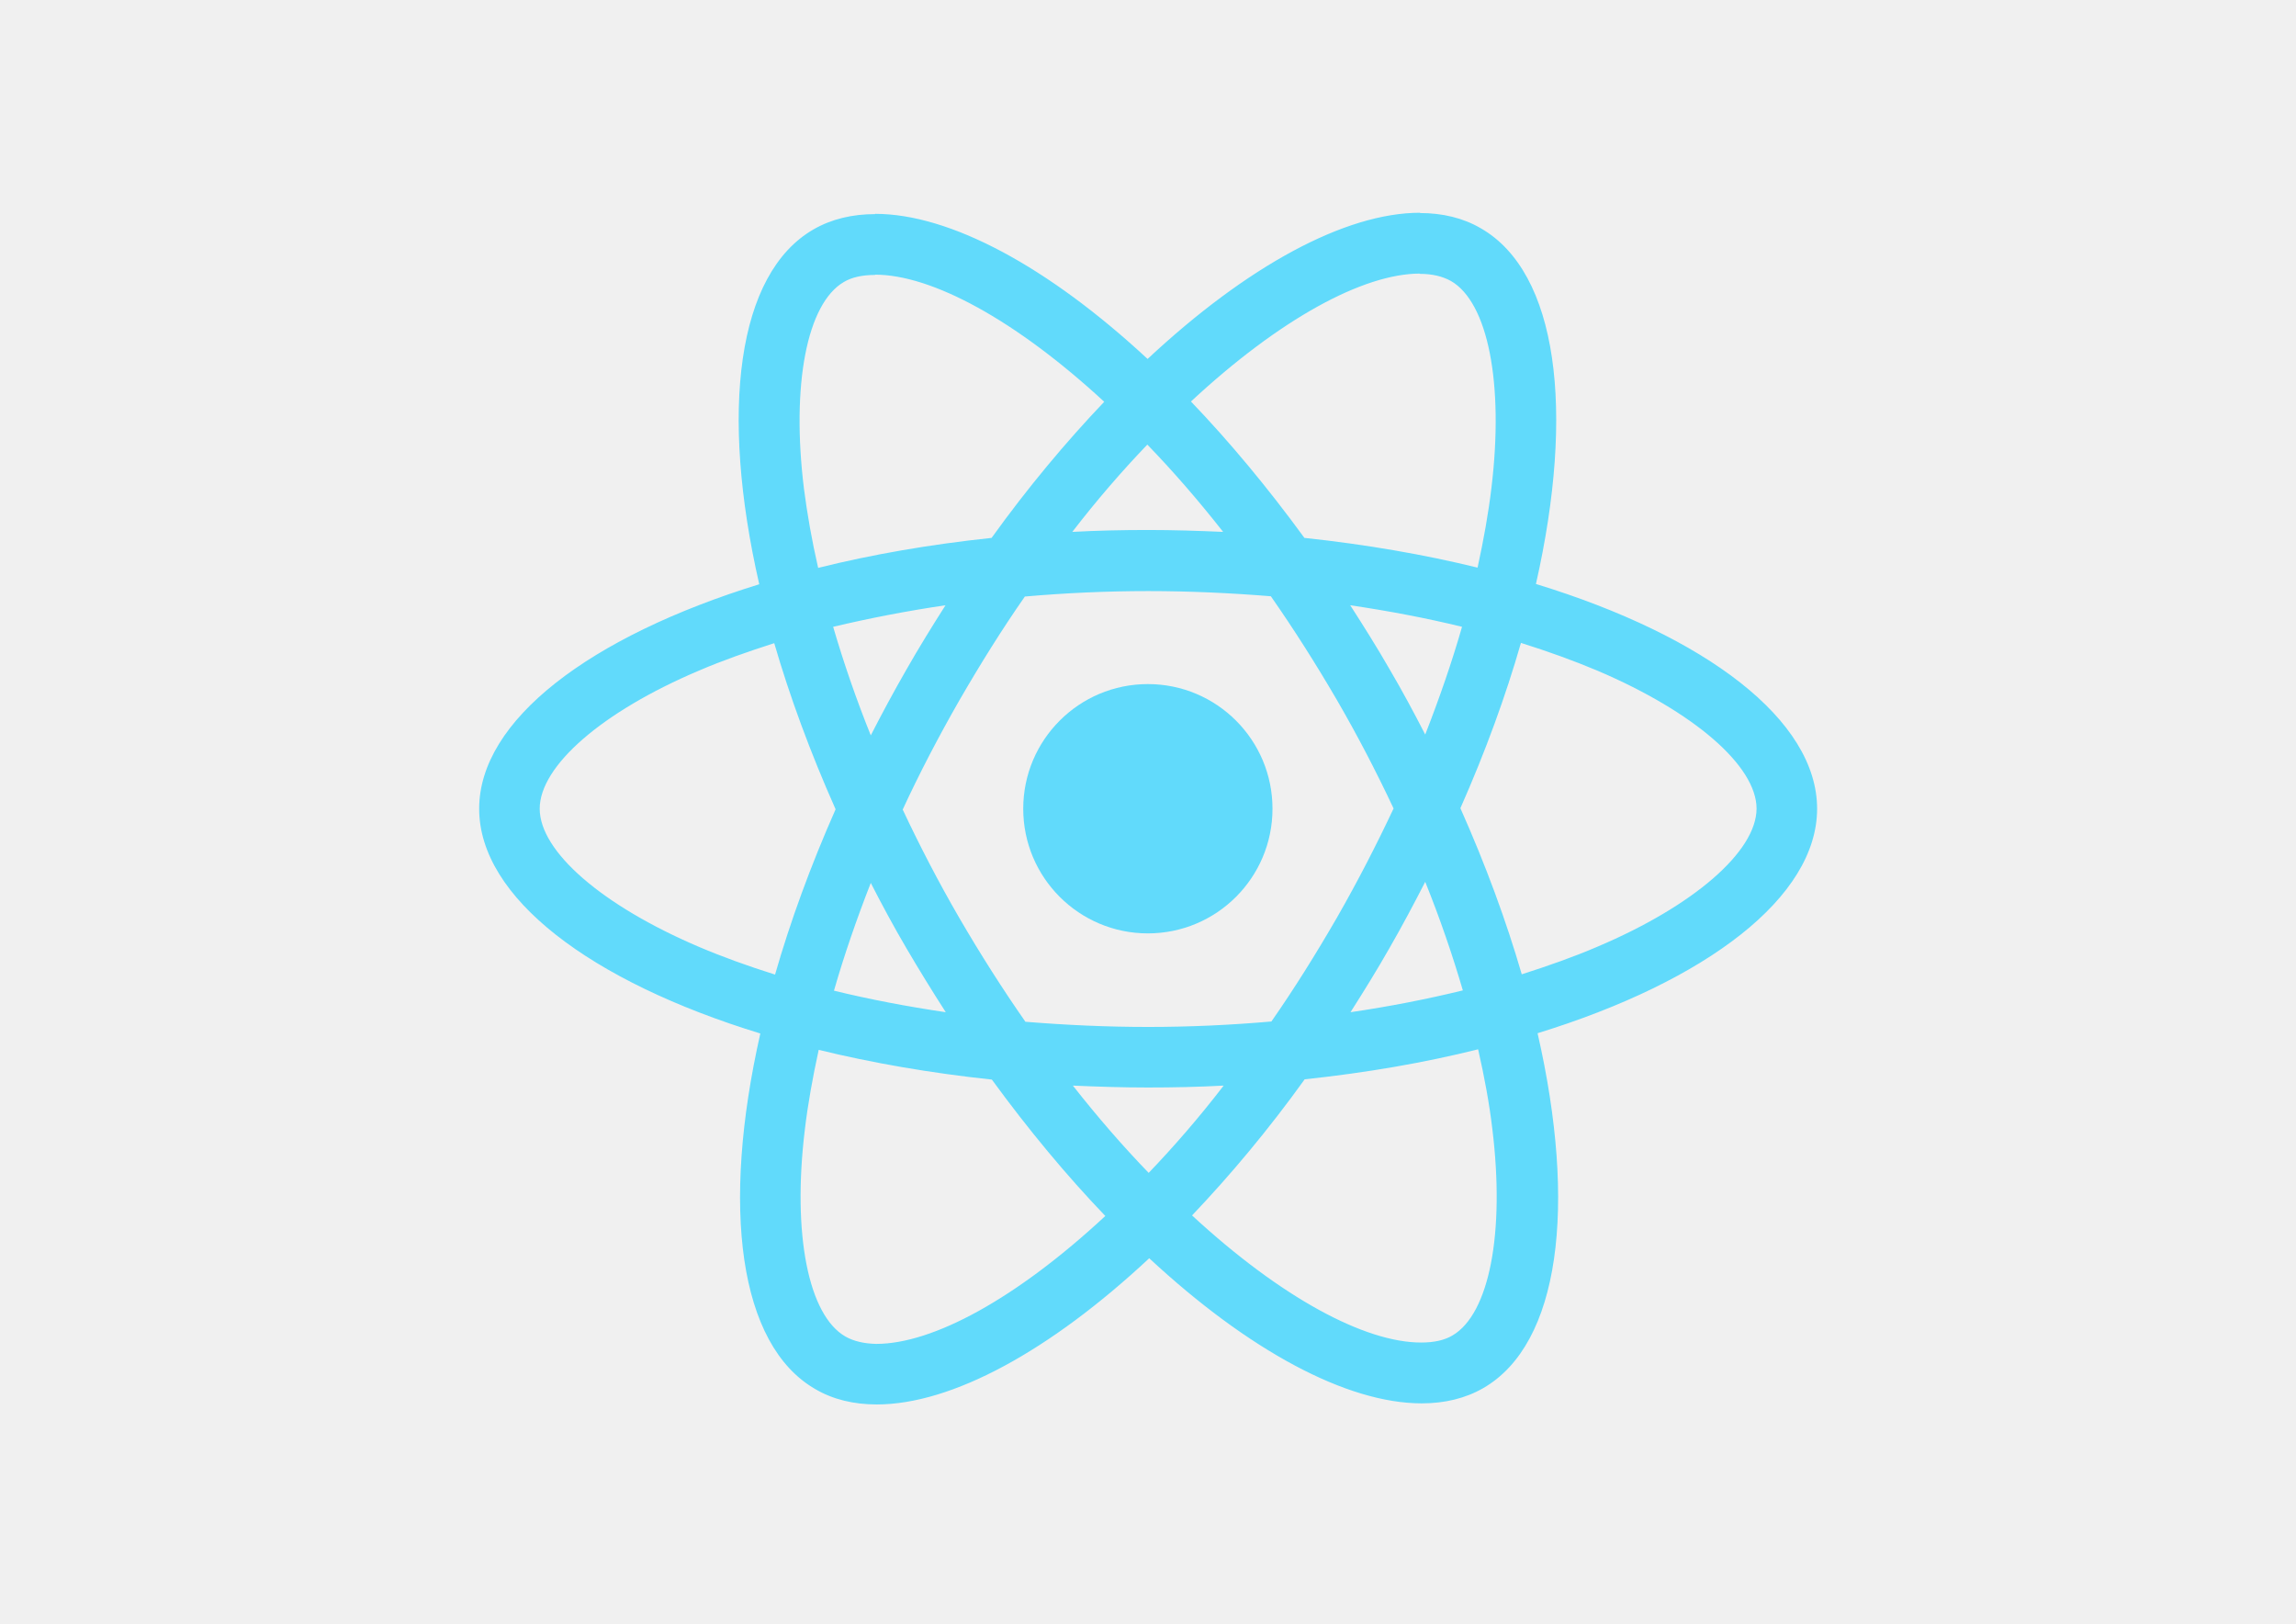
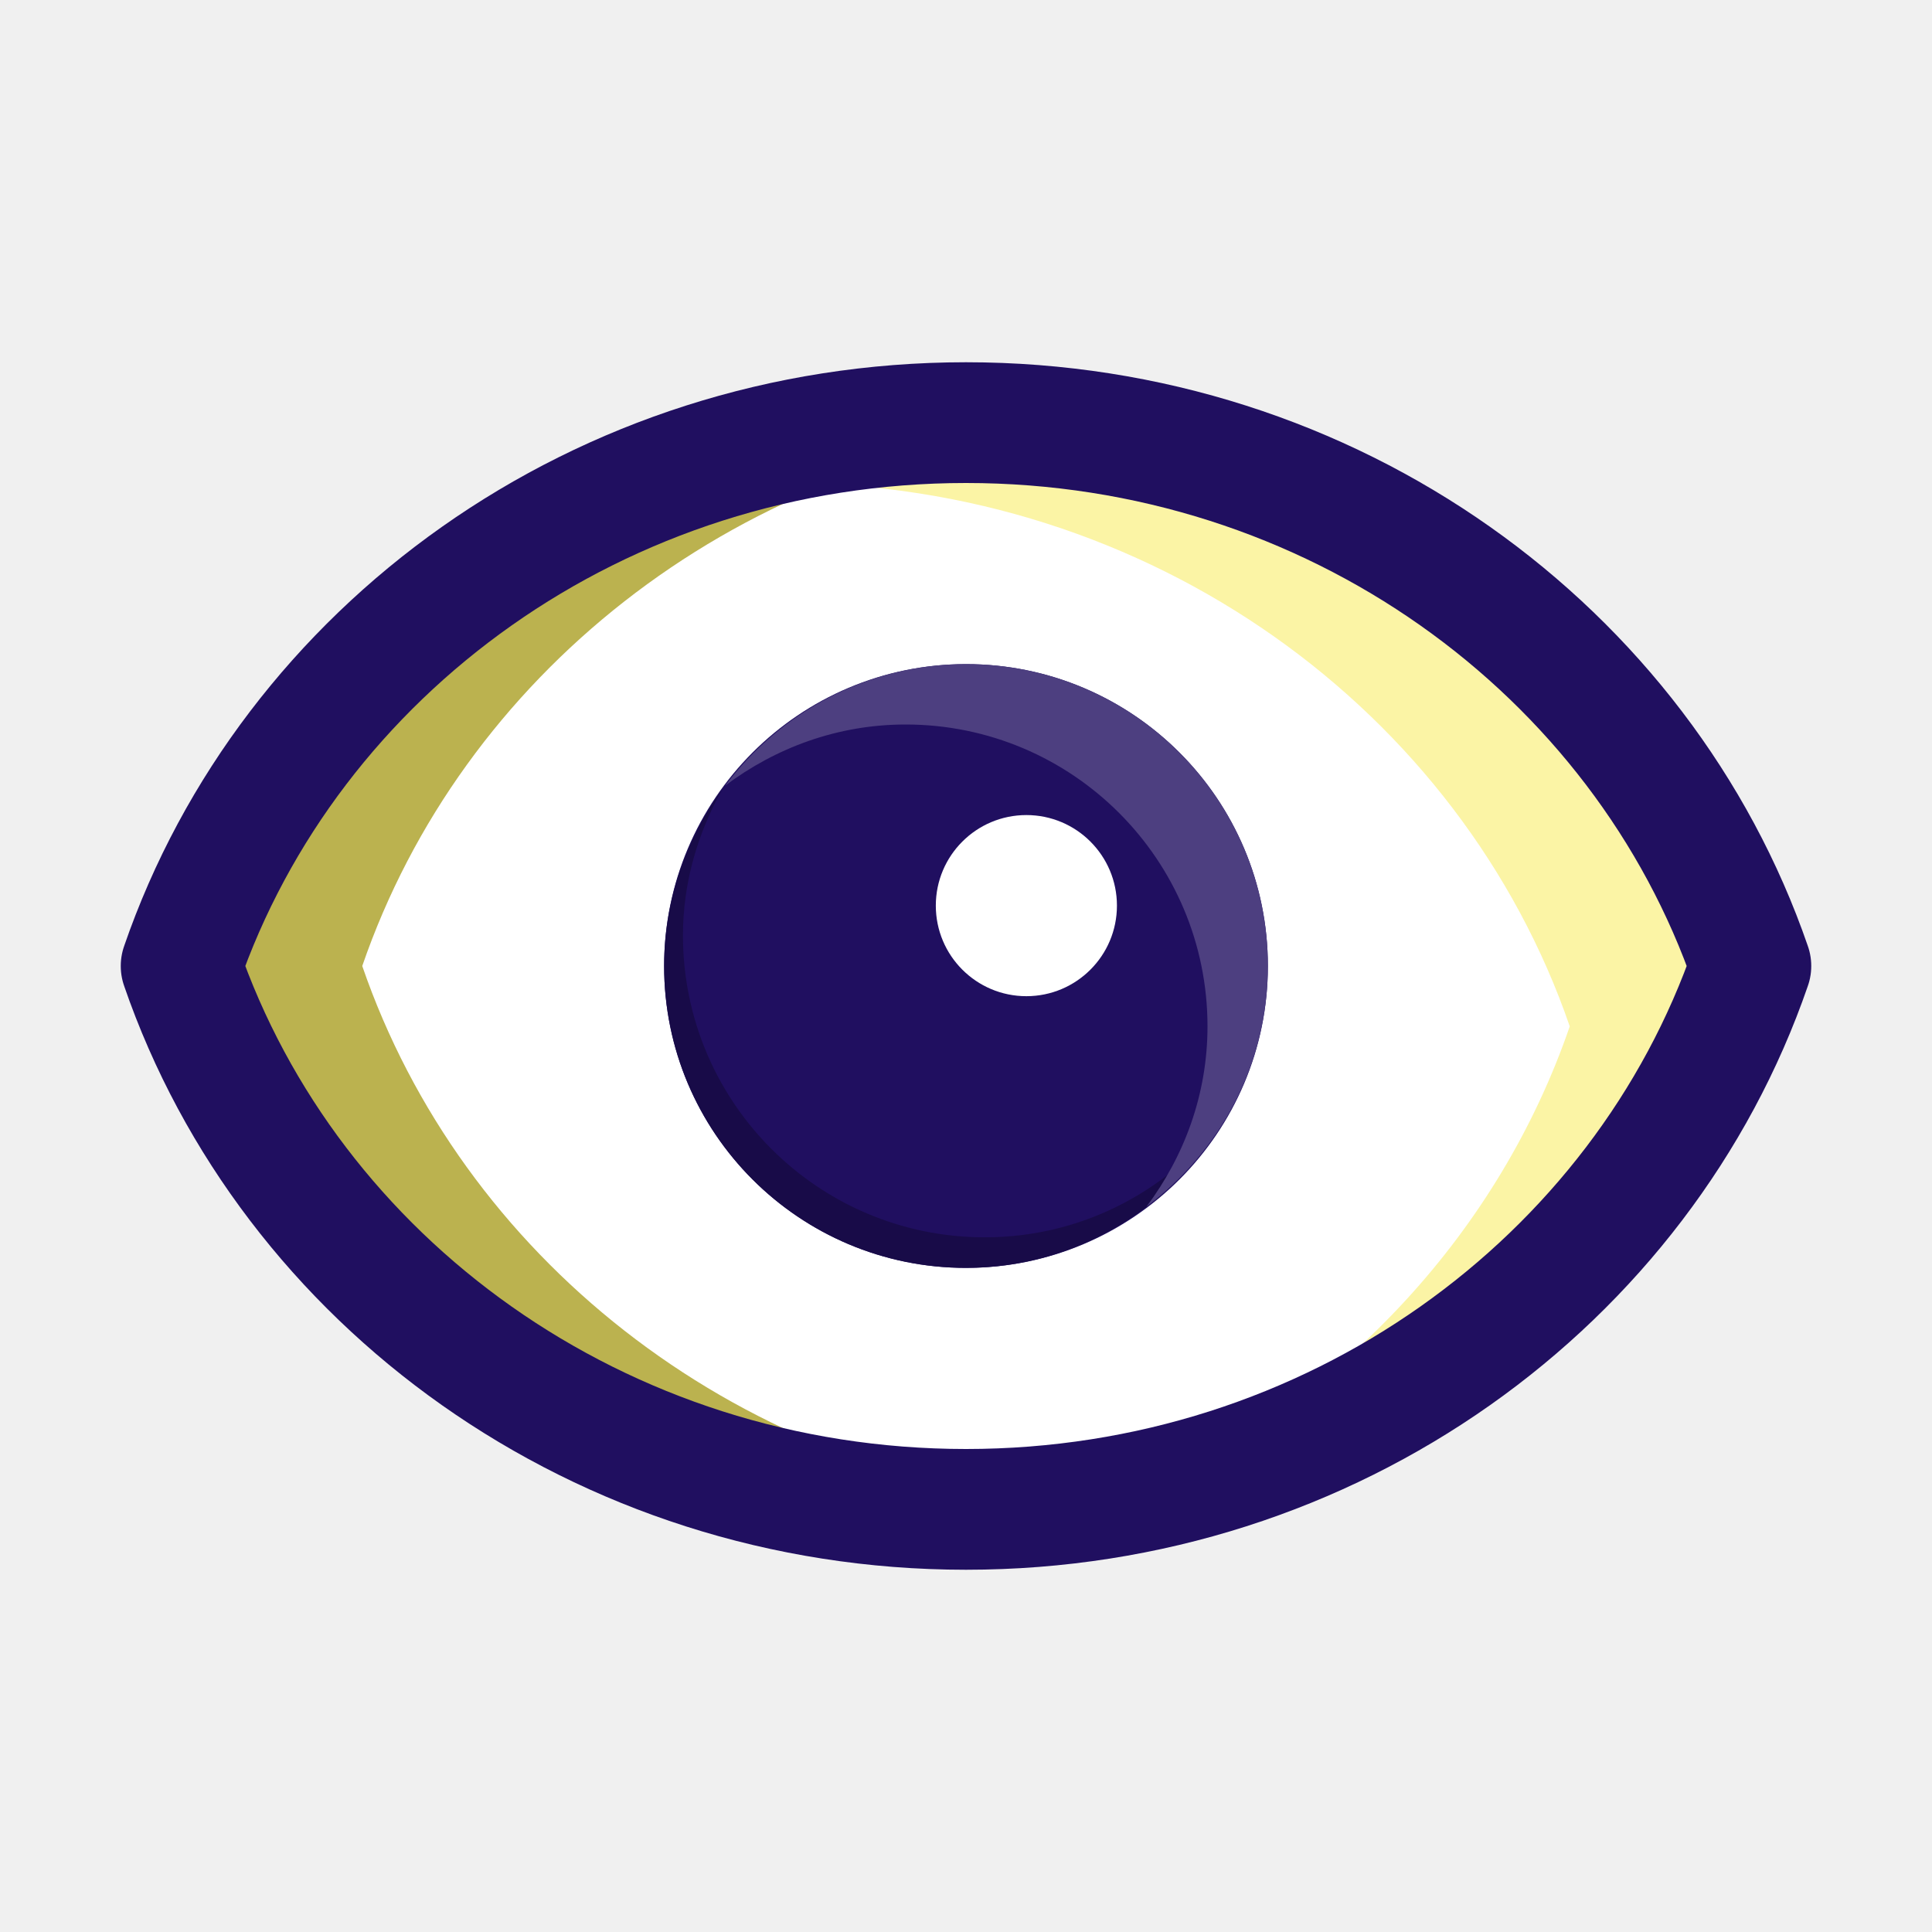
- <svg xmlns="http://www.w3.org/2000/svg" viewBox="0 0 841.9 595.3">
-   <g fill="#61DAFB">
-     <path d="M666.3 296.5c0-32.5-40.7-63.3-103.1-82.4 14.4-63.6 8-114.2-20.2-130.4-6.5-3.8-14.1-5.6-22.4-5.6v22.3c4.6 0 8.3.9 11.4 2.6 13.6 7.8 19.5 37.5 14.9 75.7-1.1 9.4-2.9 19.3-5.1 29.4-19.6-4.8-41-8.5-63.5-10.9-13.5-18.5-27.5-35.3-41.6-50 32.6-30.3 63.2-46.9 84-46.9V78c-27.5 0-63.5 19.6-99.9 53.6-36.4-33.8-72.4-53.2-99.9-53.2v22.3c20.7 0 51.4 16.5 84 46.6-14 14.7-28 31.4-41.3 49.9-22.6 2.4-44 6.1-63.6 11-2.3-10-4-19.7-5.2-29-4.7-38.2 1.1-67.9 14.6-75.8 3-1.8 6.9-2.6 11.5-2.6V78.5c-8.4 0-16 1.8-22.6 5.6-28.1 16.2-34.4 66.7-19.9 130.1-62.2 19.2-102.7 49.9-102.7 82.3 0 32.5 40.7 63.3 103.1 82.4-14.4 63.6-8 114.2 20.2 130.4 6.5 3.8 14.1 5.6 22.5 5.6 27.5 0 63.5-19.6 99.9-53.6 36.4 33.8 72.4 53.2 99.9 53.2 8.4 0 16-1.8 22.6-5.6 28.1-16.2 34.4-66.7 19.9-130.1 62-19.1 102.5-49.9 102.5-82.3zm-130.2-66.7c-3.7 12.9-8.3 26.2-13.5 39.5-4.1-8-8.4-16-13.1-24-4.6-8-9.5-15.8-14.4-23.4 14.2 2.1 27.9 4.7 41 7.9zm-45.8 106.5c-7.8 13.5-15.8 26.3-24.1 38.2-14.9 1.3-30 2-45.2 2-15.1 0-30.2-.7-45-1.9-8.3-11.9-16.4-24.6-24.2-38-7.6-13.1-14.5-26.4-20.8-39.8 6.2-13.4 13.2-26.8 20.7-39.9 7.8-13.5 15.8-26.3 24.1-38.2 14.9-1.3 30-2 45.2-2 15.1 0 30.2.7 45 1.9 8.3 11.9 16.4 24.6 24.2 38 7.6 13.1 14.5 26.4 20.8 39.8-6.3 13.4-13.2 26.8-20.7 39.9zm32.3-13c5.4 13.4 10 26.8 13.8 39.8-13.1 3.2-26.9 5.9-41.2 8 4.9-7.7 9.8-15.6 14.4-23.7 4.6-8 8.9-16.1 13-24.1zM421.2 430c-9.3-9.6-18.6-20.3-27.8-32 9 .4 18.2.7 27.5.7 9.4 0 18.7-.2 27.8-.7-9 11.7-18.3 22.4-27.5 32zm-74.4-58.9c-14.2-2.1-27.9-4.7-41-7.9 3.7-12.9 8.3-26.2 13.5-39.5 4.1 8 8.4 16 13.1 24 4.7 8 9.5 15.8 14.4 23.4zM420.7 163c9.3 9.6 18.6 20.3 27.8 32-9-.4-18.2-.7-27.5-.7-9.4 0-18.7.2-27.8.7 9-11.7 18.3-22.4 27.5-32zm-74 58.9c-4.9 7.7-9.8 15.6-14.4 23.7-4.6 8-8.9 16-13 24-5.4-13.4-10-26.8-13.8-39.8 13.1-3.1 26.9-5.8 41.2-7.9zm-90.5 125.2c-35.4-15.1-58.3-34.9-58.3-50.6 0-15.7 22.9-35.6 58.3-50.6 8.6-3.7 18-7 27.7-10.1 5.7 19.6 13.2 40 22.5 60.9-9.2 20.8-16.6 41.1-22.2 60.6-9.9-3.1-19.3-6.5-28-10.2zM310 490c-13.6-7.8-19.5-37.5-14.9-75.7 1.1-9.4 2.9-19.3 5.1-29.4 19.6 4.8 41 8.5 63.5 10.9 13.5 18.5 27.5 35.3 41.6 50-32.6 30.3-63.2 46.9-84 46.9-4.5-.1-8.3-1-11.3-2.7zm237.2-76.2c4.7 38.2-1.1 67.9-14.6 75.8-3 1.8-6.9 2.6-11.5 2.6-20.7 0-51.4-16.5-84-46.6 14-14.7 28-31.4 41.3-49.9 22.6-2.4 44-6.1 63.6-11 2.3 10.1 4.1 19.8 5.2 29.1zm38.5-66.7c-8.6 3.7-18 7-27.7 10.1-5.7-19.6-13.2-40-22.5-60.9 9.2-20.8 16.6-41.1 22.2-60.6 9.9 3.1 19.3 6.5 28.1 10.2 35.4 15.1 58.3 34.9 58.3 50.6-.1 15.7-23 35.6-58.4 50.6zM320.8 78.4z" />
-     <circle cx="420.9" cy="296.5" r="45.7" />
-     <path d="M520.5 78.1z" />
-   </g>
+ <svg xmlns="http://www.w3.org/2000/svg" width="800px" height="800px" viewBox="0 0 32 32" enable-background="new 0 0 32 32" id="Filled_Line" version="1.1" xml:space="preserve">
+   <path d="M16,7C9.934,7,4.798,10.776,3,16c1.798,5.224,6.934,9,13,9s11.202-3.776,13-9  C27.202,10.776,22.066,7,16,7z" fill="#FFFFFF" id="XMLID_937_" />
+   <path d="M6,16c1.647-4.787,6.1-8.348,11.5-8.913C17.006,7.036,16.508,7,16,7  C9.934,7,4.798,10.776,3,16c1.798,5.224,6.934,9,13,9c0.508,0,1.006-0.036,1.5-0.087C12.1,24.348,7.647,20.787,6,16z" fill="#BBB24F" id="XMLID_368_" />
+   <path d="M16,7c-2.142,0-4.164,0.479-5.968,1.318C10.989,8.115,11.979,8,13,8  c6.066,0,11.202,3.776,13,9c-1.163,3.379-3.727,6.145-7.032,7.682C23.696,23.68,27.505,20.346,29,16C27.202,10.776,22.066,7,16,7z" fill="#FBF4A5" id="XMLID_369_" />
+   <path d="  M16,7C9.934,7,4.798,10.776,3,16c1.798,5.224,6.934,9,13,9s11.202-3.776,13-9C27.202,10.776,22.066,7,16,7z" fill="none" id="XMLID_830_" stroke="#200F60" stroke-linecap="round" stroke-linejoin="round" stroke-miterlimit="10" stroke-width="2" />
+   <circle cx="16" cy="16" fill="#200F60" id="XMLID_826_" r="5" />
+   <path d="M16.312,20.494c-2.761,0-5-2.239-5-5c0-0.884,0.249-1.702,0.652-2.423  C11.364,13.896,11,14.902,11,16c0,2.761,2.239,5,5,5c1.877,0,3.493-1.047,4.348-2.577C19.439,19.673,17.976,20.494,16.312,20.494z" fill="#180B48" id="XMLID_439_" />
+   <path d="M16,11c-1.636,0-3.075,0.797-3.988,2.012C12.848,12.385,13.875,12,15,12  c2.761,0,5,2.239,5,5c0,1.125-0.385,2.152-1.012,2.988C20.203,19.075,21,17.636,21,16C21,13.239,18.761,11,16,11z" fill="#4D3F80" id="XMLID_440_" />
+   <circle cx="17" cy="15" fill="#FFFFFF" r="1.5" />
</svg>
